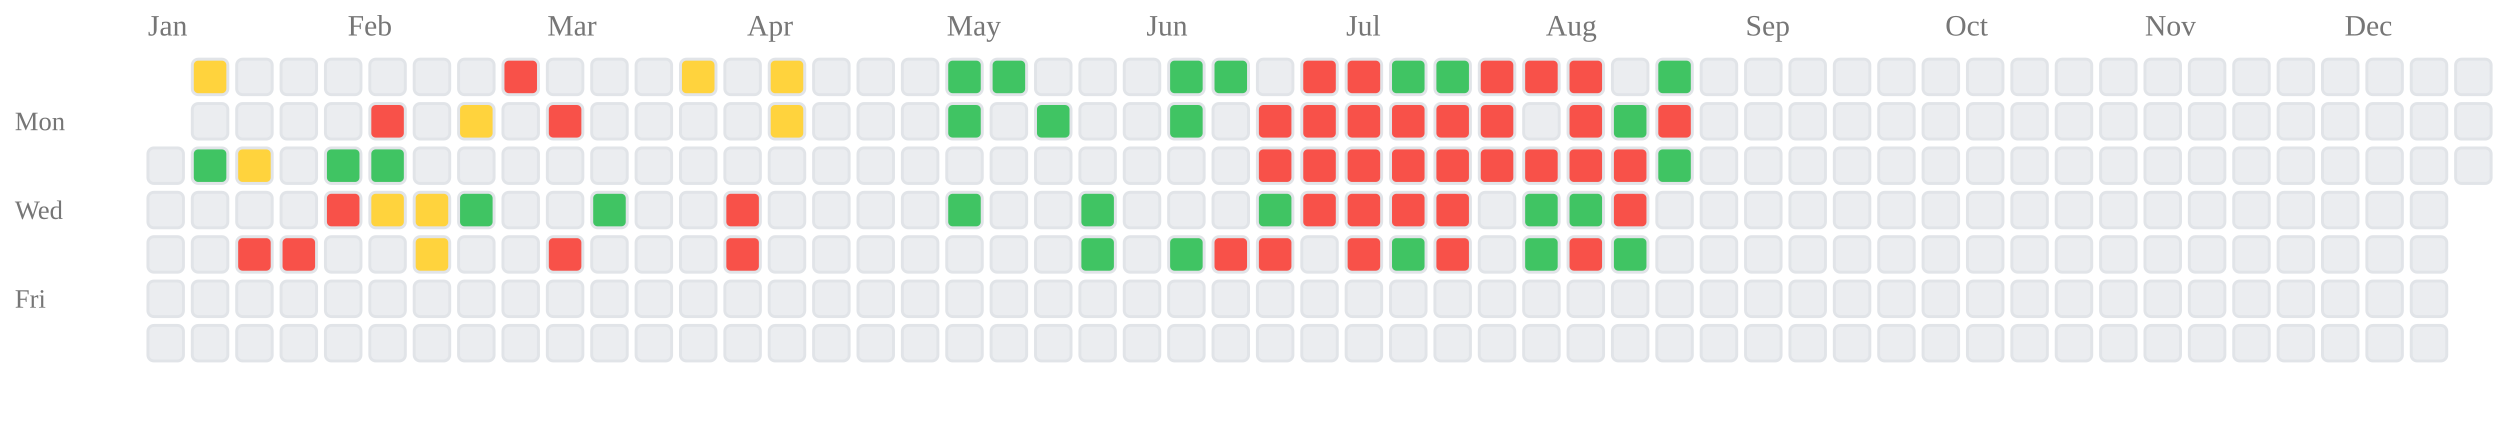
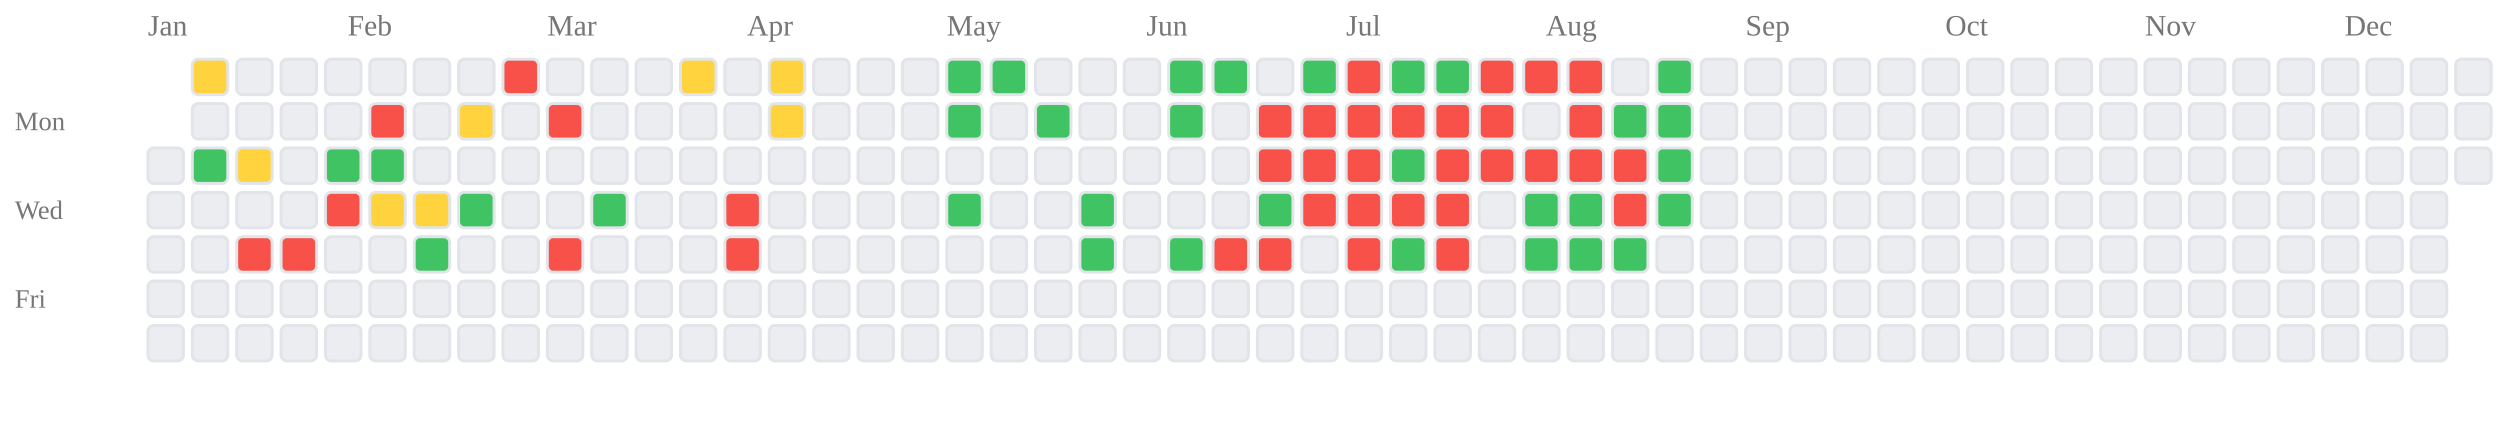
<svg xmlns="http://www.w3.org/2000/svg" width="845" height="145">
  <style>
        .month { font-size: 10px; fill: #767676; }
        .day { font-size: 9px; fill: #767676; }
        .cell { stroke: #e1e4e8; stroke-width: 1; }
        .cell-profit { fill: #40c463; }
        .cell-loss { fill: #f85149; }
        .cell-breakeven { fill: #ffd33d; }
        .cell-empty { fill: #ebedf0; }
    </style>
  <text x="50.0" y="12" class="month">Jan</text>
  <text x="117.5" y="12" class="month">Feb</text>
  <text x="185.0" y="12" class="month">Mar</text>
  <text x="252.5" y="12" class="month">Apr</text>
  <text x="320.0" y="12" class="month">May</text>
  <text x="387.5" y="12" class="month">Jun</text>
  <text x="455.0" y="12" class="month">Jul</text>
  <text x="522.5" y="12" class="month">Aug</text>
  <text x="590.0" y="12" class="month">Sep</text>
  <text x="657.5" y="12" class="month">Oct</text>
  <text x="725.0" y="12" class="month">Nov</text>
  <text x="792.5" y="12" class="month">Dec</text>
  <text x="5" y="44" class="day">Mon</text>
  <text x="5" y="74" class="day">Wed</text>
  <text x="5" y="104" class="day">Fri</text>
  <rect x="50" y="50" width="12" height="12" class="cell cell-empty" rx="2" ry="2" />
  <rect x="50" y="65" width="12" height="12" class="cell cell-empty" rx="2" ry="2" />
  <rect x="50" y="80" width="12" height="12" class="cell cell-empty" rx="2" ry="2" />
  <rect x="50" y="95" width="12" height="12" class="cell cell-empty" rx="2" ry="2" />
  <rect x="50" y="110" width="12" height="12" class="cell cell-empty" rx="2" ry="2" />
  <rect x="65" y="20" width="12" height="12" class="cell cell-breakeven" rx="2" ry="2" />
  <rect x="65" y="35" width="12" height="12" class="cell cell-empty" rx="2" ry="2" />
  <rect x="65" y="50" width="12" height="12" class="cell cell-profit" rx="2" ry="2" />
  <rect x="65" y="65" width="12" height="12" class="cell cell-empty" rx="2" ry="2" />
  <rect x="65" y="80" width="12" height="12" class="cell cell-empty" rx="2" ry="2" />
  <rect x="65" y="95" width="12" height="12" class="cell cell-empty" rx="2" ry="2" />
  <rect x="65" y="110" width="12" height="12" class="cell cell-empty" rx="2" ry="2" />
  <rect x="80" y="20" width="12" height="12" class="cell cell-empty" rx="2" ry="2" />
  <rect x="80" y="35" width="12" height="12" class="cell cell-empty" rx="2" ry="2" />
  <rect x="80" y="50" width="12" height="12" class="cell cell-breakeven" rx="2" ry="2" />
  <rect x="80" y="65" width="12" height="12" class="cell cell-empty" rx="2" ry="2" />
  <rect x="80" y="80" width="12" height="12" class="cell cell-loss" rx="2" ry="2" />
  <rect x="80" y="95" width="12" height="12" class="cell cell-empty" rx="2" ry="2" />
  <rect x="80" y="110" width="12" height="12" class="cell cell-empty" rx="2" ry="2" />
  <rect x="95" y="20" width="12" height="12" class="cell cell-empty" rx="2" ry="2" />
  <rect x="95" y="35" width="12" height="12" class="cell cell-empty" rx="2" ry="2" />
  <rect x="95" y="50" width="12" height="12" class="cell cell-empty" rx="2" ry="2" />
  <rect x="95" y="65" width="12" height="12" class="cell cell-empty" rx="2" ry="2" />
  <rect x="95" y="80" width="12" height="12" class="cell cell-loss" rx="2" ry="2" />
  <rect x="95" y="95" width="12" height="12" class="cell cell-empty" rx="2" ry="2" />
  <rect x="95" y="110" width="12" height="12" class="cell cell-empty" rx="2" ry="2" />
  <rect x="110" y="20" width="12" height="12" class="cell cell-empty" rx="2" ry="2" />
  <rect x="110" y="35" width="12" height="12" class="cell cell-empty" rx="2" ry="2" />
  <rect x="110" y="50" width="12" height="12" class="cell cell-profit" rx="2" ry="2" />
  <rect x="110" y="65" width="12" height="12" class="cell cell-loss" rx="2" ry="2" />
  <rect x="110" y="80" width="12" height="12" class="cell cell-empty" rx="2" ry="2" />
  <rect x="110" y="95" width="12" height="12" class="cell cell-empty" rx="2" ry="2" />
  <rect x="110" y="110" width="12" height="12" class="cell cell-empty" rx="2" ry="2" />
  <rect x="125" y="20" width="12" height="12" class="cell cell-empty" rx="2" ry="2" />
  <rect x="125" y="35" width="12" height="12" class="cell cell-loss" rx="2" ry="2" />
  <rect x="125" y="50" width="12" height="12" class="cell cell-profit" rx="2" ry="2" />
  <rect x="125" y="65" width="12" height="12" class="cell cell-breakeven" rx="2" ry="2" />
  <rect x="125" y="80" width="12" height="12" class="cell cell-empty" rx="2" ry="2" />
  <rect x="125" y="95" width="12" height="12" class="cell cell-empty" rx="2" ry="2" />
  <rect x="125" y="110" width="12" height="12" class="cell cell-empty" rx="2" ry="2" />
  <rect x="140" y="20" width="12" height="12" class="cell cell-empty" rx="2" ry="2" />
  <rect x="140" y="35" width="12" height="12" class="cell cell-empty" rx="2" ry="2" />
  <rect x="140" y="50" width="12" height="12" class="cell cell-empty" rx="2" ry="2" />
  <rect x="140" y="65" width="12" height="12" class="cell cell-breakeven" rx="2" ry="2" />
-   <rect x="140" y="80" width="12" height="12" class="cell cell-breakeven" rx="2" ry="2" />
+   <rect x="140" y="80" width="12" height="12" class="cell cell-profit" rx="2" ry="2" />
  <rect x="140" y="95" width="12" height="12" class="cell cell-empty" rx="2" ry="2" />
  <rect x="140" y="110" width="12" height="12" class="cell cell-empty" rx="2" ry="2" />
  <rect x="155" y="20" width="12" height="12" class="cell cell-empty" rx="2" ry="2" />
  <rect x="155" y="35" width="12" height="12" class="cell cell-breakeven" rx="2" ry="2" />
  <rect x="155" y="50" width="12" height="12" class="cell cell-empty" rx="2" ry="2" />
  <rect x="155" y="65" width="12" height="12" class="cell cell-profit" rx="2" ry="2" />
  <rect x="155" y="80" width="12" height="12" class="cell cell-empty" rx="2" ry="2" />
  <rect x="155" y="95" width="12" height="12" class="cell cell-empty" rx="2" ry="2" />
  <rect x="155" y="110" width="12" height="12" class="cell cell-empty" rx="2" ry="2" />
  <rect x="170" y="20" width="12" height="12" class="cell cell-loss" rx="2" ry="2" />
  <rect x="170" y="35" width="12" height="12" class="cell cell-empty" rx="2" ry="2" />
  <rect x="170" y="50" width="12" height="12" class="cell cell-empty" rx="2" ry="2" />
  <rect x="170" y="65" width="12" height="12" class="cell cell-empty" rx="2" ry="2" />
  <rect x="170" y="80" width="12" height="12" class="cell cell-empty" rx="2" ry="2" />
  <rect x="170" y="95" width="12" height="12" class="cell cell-empty" rx="2" ry="2" />
  <rect x="170" y="110" width="12" height="12" class="cell cell-empty" rx="2" ry="2" />
  <rect x="185" y="20" width="12" height="12" class="cell cell-empty" rx="2" ry="2" />
  <rect x="185" y="35" width="12" height="12" class="cell cell-loss" rx="2" ry="2" />
  <rect x="185" y="50" width="12" height="12" class="cell cell-empty" rx="2" ry="2" />
  <rect x="185" y="65" width="12" height="12" class="cell cell-empty" rx="2" ry="2" />
  <rect x="185" y="80" width="12" height="12" class="cell cell-loss" rx="2" ry="2" />
  <rect x="185" y="95" width="12" height="12" class="cell cell-empty" rx="2" ry="2" />
  <rect x="185" y="110" width="12" height="12" class="cell cell-empty" rx="2" ry="2" />
  <rect x="200" y="20" width="12" height="12" class="cell cell-empty" rx="2" ry="2" />
  <rect x="200" y="35" width="12" height="12" class="cell cell-empty" rx="2" ry="2" />
  <rect x="200" y="50" width="12" height="12" class="cell cell-empty" rx="2" ry="2" />
  <rect x="200" y="65" width="12" height="12" class="cell cell-profit" rx="2" ry="2" />
  <rect x="200" y="80" width="12" height="12" class="cell cell-empty" rx="2" ry="2" />
  <rect x="200" y="95" width="12" height="12" class="cell cell-empty" rx="2" ry="2" />
  <rect x="200" y="110" width="12" height="12" class="cell cell-empty" rx="2" ry="2" />
  <rect x="215" y="20" width="12" height="12" class="cell cell-empty" rx="2" ry="2" />
  <rect x="215" y="35" width="12" height="12" class="cell cell-empty" rx="2" ry="2" />
  <rect x="215" y="50" width="12" height="12" class="cell cell-empty" rx="2" ry="2" />
  <rect x="215" y="65" width="12" height="12" class="cell cell-empty" rx="2" ry="2" />
  <rect x="215" y="80" width="12" height="12" class="cell cell-empty" rx="2" ry="2" />
  <rect x="215" y="95" width="12" height="12" class="cell cell-empty" rx="2" ry="2" />
  <rect x="215" y="110" width="12" height="12" class="cell cell-empty" rx="2" ry="2" />
  <rect x="230" y="20" width="12" height="12" class="cell cell-breakeven" rx="2" ry="2" />
  <rect x="230" y="35" width="12" height="12" class="cell cell-empty" rx="2" ry="2" />
  <rect x="230" y="50" width="12" height="12" class="cell cell-empty" rx="2" ry="2" />
  <rect x="230" y="65" width="12" height="12" class="cell cell-empty" rx="2" ry="2" />
  <rect x="230" y="80" width="12" height="12" class="cell cell-empty" rx="2" ry="2" />
  <rect x="230" y="95" width="12" height="12" class="cell cell-empty" rx="2" ry="2" />
  <rect x="230" y="110" width="12" height="12" class="cell cell-empty" rx="2" ry="2" />
  <rect x="245" y="20" width="12" height="12" class="cell cell-empty" rx="2" ry="2" />
  <rect x="245" y="35" width="12" height="12" class="cell cell-empty" rx="2" ry="2" />
  <rect x="245" y="50" width="12" height="12" class="cell cell-empty" rx="2" ry="2" />
  <rect x="245" y="65" width="12" height="12" class="cell cell-loss" rx="2" ry="2" />
  <rect x="245" y="80" width="12" height="12" class="cell cell-loss" rx="2" ry="2" />
  <rect x="245" y="95" width="12" height="12" class="cell cell-empty" rx="2" ry="2" />
  <rect x="245" y="110" width="12" height="12" class="cell cell-empty" rx="2" ry="2" />
  <rect x="260" y="20" width="12" height="12" class="cell cell-breakeven" rx="2" ry="2" />
  <rect x="260" y="35" width="12" height="12" class="cell cell-breakeven" rx="2" ry="2" />
  <rect x="260" y="50" width="12" height="12" class="cell cell-empty" rx="2" ry="2" />
  <rect x="260" y="65" width="12" height="12" class="cell cell-empty" rx="2" ry="2" />
  <rect x="260" y="80" width="12" height="12" class="cell cell-empty" rx="2" ry="2" />
  <rect x="260" y="95" width="12" height="12" class="cell cell-empty" rx="2" ry="2" />
  <rect x="260" y="110" width="12" height="12" class="cell cell-empty" rx="2" ry="2" />
  <rect x="275" y="20" width="12" height="12" class="cell cell-empty" rx="2" ry="2" />
  <rect x="275" y="35" width="12" height="12" class="cell cell-empty" rx="2" ry="2" />
  <rect x="275" y="50" width="12" height="12" class="cell cell-empty" rx="2" ry="2" />
  <rect x="275" y="65" width="12" height="12" class="cell cell-empty" rx="2" ry="2" />
  <rect x="275" y="80" width="12" height="12" class="cell cell-empty" rx="2" ry="2" />
  <rect x="275" y="95" width="12" height="12" class="cell cell-empty" rx="2" ry="2" />
  <rect x="275" y="110" width="12" height="12" class="cell cell-empty" rx="2" ry="2" />
  <rect x="290" y="20" width="12" height="12" class="cell cell-empty" rx="2" ry="2" />
  <rect x="290" y="35" width="12" height="12" class="cell cell-empty" rx="2" ry="2" />
  <rect x="290" y="50" width="12" height="12" class="cell cell-empty" rx="2" ry="2" />
  <rect x="290" y="65" width="12" height="12" class="cell cell-empty" rx="2" ry="2" />
  <rect x="290" y="80" width="12" height="12" class="cell cell-empty" rx="2" ry="2" />
  <rect x="290" y="95" width="12" height="12" class="cell cell-empty" rx="2" ry="2" />
  <rect x="290" y="110" width="12" height="12" class="cell cell-empty" rx="2" ry="2" />
  <rect x="305" y="20" width="12" height="12" class="cell cell-empty" rx="2" ry="2" />
  <rect x="305" y="35" width="12" height="12" class="cell cell-empty" rx="2" ry="2" />
  <rect x="305" y="50" width="12" height="12" class="cell cell-empty" rx="2" ry="2" />
  <rect x="305" y="65" width="12" height="12" class="cell cell-empty" rx="2" ry="2" />
  <rect x="305" y="80" width="12" height="12" class="cell cell-empty" rx="2" ry="2" />
  <rect x="305" y="95" width="12" height="12" class="cell cell-empty" rx="2" ry="2" />
  <rect x="305" y="110" width="12" height="12" class="cell cell-empty" rx="2" ry="2" />
  <rect x="320" y="20" width="12" height="12" class="cell cell-profit" rx="2" ry="2" />
  <rect x="320" y="35" width="12" height="12" class="cell cell-profit" rx="2" ry="2" />
  <rect x="320" y="50" width="12" height="12" class="cell cell-empty" rx="2" ry="2" />
  <rect x="320" y="65" width="12" height="12" class="cell cell-profit" rx="2" ry="2" />
  <rect x="320" y="80" width="12" height="12" class="cell cell-empty" rx="2" ry="2" />
  <rect x="320" y="95" width="12" height="12" class="cell cell-empty" rx="2" ry="2" />
  <rect x="320" y="110" width="12" height="12" class="cell cell-empty" rx="2" ry="2" />
  <rect x="335" y="20" width="12" height="12" class="cell cell-profit" rx="2" ry="2" />
  <rect x="335" y="35" width="12" height="12" class="cell cell-empty" rx="2" ry="2" />
  <rect x="335" y="50" width="12" height="12" class="cell cell-empty" rx="2" ry="2" />
  <rect x="335" y="65" width="12" height="12" class="cell cell-empty" rx="2" ry="2" />
  <rect x="335" y="80" width="12" height="12" class="cell cell-empty" rx="2" ry="2" />
  <rect x="335" y="95" width="12" height="12" class="cell cell-empty" rx="2" ry="2" />
  <rect x="335" y="110" width="12" height="12" class="cell cell-empty" rx="2" ry="2" />
  <rect x="350" y="20" width="12" height="12" class="cell cell-empty" rx="2" ry="2" />
  <rect x="350" y="35" width="12" height="12" class="cell cell-profit" rx="2" ry="2" />
  <rect x="350" y="50" width="12" height="12" class="cell cell-empty" rx="2" ry="2" />
  <rect x="350" y="65" width="12" height="12" class="cell cell-empty" rx="2" ry="2" />
  <rect x="350" y="80" width="12" height="12" class="cell cell-empty" rx="2" ry="2" />
  <rect x="350" y="95" width="12" height="12" class="cell cell-empty" rx="2" ry="2" />
  <rect x="350" y="110" width="12" height="12" class="cell cell-empty" rx="2" ry="2" />
  <rect x="365" y="20" width="12" height="12" class="cell cell-empty" rx="2" ry="2" />
  <rect x="365" y="35" width="12" height="12" class="cell cell-empty" rx="2" ry="2" />
  <rect x="365" y="50" width="12" height="12" class="cell cell-empty" rx="2" ry="2" />
  <rect x="365" y="65" width="12" height="12" class="cell cell-profit" rx="2" ry="2" />
  <rect x="365" y="80" width="12" height="12" class="cell cell-profit" rx="2" ry="2" />
  <rect x="365" y="95" width="12" height="12" class="cell cell-empty" rx="2" ry="2" />
  <rect x="365" y="110" width="12" height="12" class="cell cell-empty" rx="2" ry="2" />
  <rect x="380" y="20" width="12" height="12" class="cell cell-empty" rx="2" ry="2" />
  <rect x="380" y="35" width="12" height="12" class="cell cell-empty" rx="2" ry="2" />
  <rect x="380" y="50" width="12" height="12" class="cell cell-empty" rx="2" ry="2" />
  <rect x="380" y="65" width="12" height="12" class="cell cell-empty" rx="2" ry="2" />
  <rect x="380" y="80" width="12" height="12" class="cell cell-empty" rx="2" ry="2" />
  <rect x="380" y="95" width="12" height="12" class="cell cell-empty" rx="2" ry="2" />
  <rect x="380" y="110" width="12" height="12" class="cell cell-empty" rx="2" ry="2" />
  <rect x="395" y="20" width="12" height="12" class="cell cell-profit" rx="2" ry="2" />
  <rect x="395" y="35" width="12" height="12" class="cell cell-profit" rx="2" ry="2" />
  <rect x="395" y="50" width="12" height="12" class="cell cell-empty" rx="2" ry="2" />
  <rect x="395" y="65" width="12" height="12" class="cell cell-empty" rx="2" ry="2" />
  <rect x="395" y="80" width="12" height="12" class="cell cell-profit" rx="2" ry="2" />
  <rect x="395" y="95" width="12" height="12" class="cell cell-empty" rx="2" ry="2" />
  <rect x="395" y="110" width="12" height="12" class="cell cell-empty" rx="2" ry="2" />
  <rect x="410" y="20" width="12" height="12" class="cell cell-profit" rx="2" ry="2" />
  <rect x="410" y="35" width="12" height="12" class="cell cell-empty" rx="2" ry="2" />
  <rect x="410" y="50" width="12" height="12" class="cell cell-empty" rx="2" ry="2" />
  <rect x="410" y="65" width="12" height="12" class="cell cell-empty" rx="2" ry="2" />
  <rect x="410" y="80" width="12" height="12" class="cell cell-loss" rx="2" ry="2" />
  <rect x="410" y="95" width="12" height="12" class="cell cell-empty" rx="2" ry="2" />
  <rect x="410" y="110" width="12" height="12" class="cell cell-empty" rx="2" ry="2" />
  <rect x="425" y="20" width="12" height="12" class="cell cell-empty" rx="2" ry="2" />
  <rect x="425" y="35" width="12" height="12" class="cell cell-loss" rx="2" ry="2" />
  <rect x="425" y="50" width="12" height="12" class="cell cell-loss" rx="2" ry="2" />
  <rect x="425" y="65" width="12" height="12" class="cell cell-profit" rx="2" ry="2" />
  <rect x="425" y="80" width="12" height="12" class="cell cell-loss" rx="2" ry="2" />
  <rect x="425" y="95" width="12" height="12" class="cell cell-empty" rx="2" ry="2" />
  <rect x="425" y="110" width="12" height="12" class="cell cell-empty" rx="2" ry="2" />
-   <rect x="440" y="20" width="12" height="12" class="cell cell-loss" rx="2" ry="2" />
+   <rect x="440" y="20" width="12" height="12" class="cell cell-profit" rx="2" ry="2" />
  <rect x="440" y="35" width="12" height="12" class="cell cell-loss" rx="2" ry="2" />
  <rect x="440" y="50" width="12" height="12" class="cell cell-loss" rx="2" ry="2" />
  <rect x="440" y="65" width="12" height="12" class="cell cell-loss" rx="2" ry="2" />
  <rect x="440" y="80" width="12" height="12" class="cell cell-empty" rx="2" ry="2" />
  <rect x="440" y="95" width="12" height="12" class="cell cell-empty" rx="2" ry="2" />
  <rect x="440" y="110" width="12" height="12" class="cell cell-empty" rx="2" ry="2" />
  <rect x="455" y="20" width="12" height="12" class="cell cell-loss" rx="2" ry="2" />
  <rect x="455" y="35" width="12" height="12" class="cell cell-loss" rx="2" ry="2" />
  <rect x="455" y="50" width="12" height="12" class="cell cell-loss" rx="2" ry="2" />
  <rect x="455" y="65" width="12" height="12" class="cell cell-loss" rx="2" ry="2" />
  <rect x="455" y="80" width="12" height="12" class="cell cell-loss" rx="2" ry="2" />
  <rect x="455" y="95" width="12" height="12" class="cell cell-empty" rx="2" ry="2" />
  <rect x="455" y="110" width="12" height="12" class="cell cell-empty" rx="2" ry="2" />
  <rect x="470" y="20" width="12" height="12" class="cell cell-profit" rx="2" ry="2" />
  <rect x="470" y="35" width="12" height="12" class="cell cell-loss" rx="2" ry="2" />
-   <rect x="470" y="50" width="12" height="12" class="cell cell-loss" rx="2" ry="2" />
+   <rect x="470" y="50" width="12" height="12" class="cell cell-profit" rx="2" ry="2" />
  <rect x="470" y="65" width="12" height="12" class="cell cell-loss" rx="2" ry="2" />
  <rect x="470" y="80" width="12" height="12" class="cell cell-profit" rx="2" ry="2" />
  <rect x="470" y="95" width="12" height="12" class="cell cell-empty" rx="2" ry="2" />
  <rect x="470" y="110" width="12" height="12" class="cell cell-empty" rx="2" ry="2" />
  <rect x="485" y="20" width="12" height="12" class="cell cell-profit" rx="2" ry="2" />
  <rect x="485" y="35" width="12" height="12" class="cell cell-loss" rx="2" ry="2" />
  <rect x="485" y="50" width="12" height="12" class="cell cell-loss" rx="2" ry="2" />
  <rect x="485" y="65" width="12" height="12" class="cell cell-loss" rx="2" ry="2" />
  <rect x="485" y="80" width="12" height="12" class="cell cell-loss" rx="2" ry="2" />
  <rect x="485" y="95" width="12" height="12" class="cell cell-empty" rx="2" ry="2" />
  <rect x="485" y="110" width="12" height="12" class="cell cell-empty" rx="2" ry="2" />
  <rect x="500" y="20" width="12" height="12" class="cell cell-loss" rx="2" ry="2" />
  <rect x="500" y="35" width="12" height="12" class="cell cell-loss" rx="2" ry="2" />
  <rect x="500" y="50" width="12" height="12" class="cell cell-loss" rx="2" ry="2" />
  <rect x="500" y="65" width="12" height="12" class="cell cell-empty" rx="2" ry="2" />
  <rect x="500" y="80" width="12" height="12" class="cell cell-empty" rx="2" ry="2" />
  <rect x="500" y="95" width="12" height="12" class="cell cell-empty" rx="2" ry="2" />
  <rect x="500" y="110" width="12" height="12" class="cell cell-empty" rx="2" ry="2" />
  <rect x="515" y="20" width="12" height="12" class="cell cell-loss" rx="2" ry="2" />
  <rect x="515" y="35" width="12" height="12" class="cell cell-empty" rx="2" ry="2" />
  <rect x="515" y="50" width="12" height="12" class="cell cell-loss" rx="2" ry="2" />
  <rect x="515" y="65" width="12" height="12" class="cell cell-profit" rx="2" ry="2" />
  <rect x="515" y="80" width="12" height="12" class="cell cell-profit" rx="2" ry="2" />
  <rect x="515" y="95" width="12" height="12" class="cell cell-empty" rx="2" ry="2" />
  <rect x="515" y="110" width="12" height="12" class="cell cell-empty" rx="2" ry="2" />
  <rect x="530" y="20" width="12" height="12" class="cell cell-loss" rx="2" ry="2" />
  <rect x="530" y="35" width="12" height="12" class="cell cell-loss" rx="2" ry="2" />
  <rect x="530" y="50" width="12" height="12" class="cell cell-loss" rx="2" ry="2" />
  <rect x="530" y="65" width="12" height="12" class="cell cell-profit" rx="2" ry="2" />
-   <rect x="530" y="80" width="12" height="12" class="cell cell-loss" rx="2" ry="2" />
+   <rect x="530" y="80" width="12" height="12" class="cell cell-profit" rx="2" ry="2" />
  <rect x="530" y="95" width="12" height="12" class="cell cell-empty" rx="2" ry="2" />
  <rect x="530" y="110" width="12" height="12" class="cell cell-empty" rx="2" ry="2" />
  <rect x="545" y="20" width="12" height="12" class="cell cell-empty" rx="2" ry="2" />
  <rect x="545" y="35" width="12" height="12" class="cell cell-profit" rx="2" ry="2" />
  <rect x="545" y="50" width="12" height="12" class="cell cell-loss" rx="2" ry="2" />
  <rect x="545" y="65" width="12" height="12" class="cell cell-loss" rx="2" ry="2" />
  <rect x="545" y="80" width="12" height="12" class="cell cell-profit" rx="2" ry="2" />
  <rect x="545" y="95" width="12" height="12" class="cell cell-empty" rx="2" ry="2" />
  <rect x="545" y="110" width="12" height="12" class="cell cell-empty" rx="2" ry="2" />
  <rect x="560" y="20" width="12" height="12" class="cell cell-profit" rx="2" ry="2" />
-   <rect x="560" y="35" width="12" height="12" class="cell cell-loss" rx="2" ry="2" />
+   <rect x="560" y="35" width="12" height="12" class="cell cell-profit" rx="2" ry="2" />
  <rect x="560" y="50" width="12" height="12" class="cell cell-profit" rx="2" ry="2" />
-   <rect x="560" y="65" width="12" height="12" class="cell cell-empty" rx="2" ry="2" />
+   <rect x="560" y="65" width="12" height="12" class="cell cell-profit" rx="2" ry="2" />
  <rect x="560" y="80" width="12" height="12" class="cell cell-empty" rx="2" ry="2" />
  <rect x="560" y="95" width="12" height="12" class="cell cell-empty" rx="2" ry="2" />
  <rect x="560" y="110" width="12" height="12" class="cell cell-empty" rx="2" ry="2" />
  <rect x="575" y="20" width="12" height="12" class="cell cell-empty" rx="2" ry="2" />
  <rect x="575" y="35" width="12" height="12" class="cell cell-empty" rx="2" ry="2" />
  <rect x="575" y="50" width="12" height="12" class="cell cell-empty" rx="2" ry="2" />
  <rect x="575" y="65" width="12" height="12" class="cell cell-empty" rx="2" ry="2" />
  <rect x="575" y="80" width="12" height="12" class="cell cell-empty" rx="2" ry="2" />
  <rect x="575" y="95" width="12" height="12" class="cell cell-empty" rx="2" ry="2" />
  <rect x="575" y="110" width="12" height="12" class="cell cell-empty" rx="2" ry="2" />
  <rect x="590" y="20" width="12" height="12" class="cell cell-empty" rx="2" ry="2" />
  <rect x="590" y="35" width="12" height="12" class="cell cell-empty" rx="2" ry="2" />
  <rect x="590" y="50" width="12" height="12" class="cell cell-empty" rx="2" ry="2" />
  <rect x="590" y="65" width="12" height="12" class="cell cell-empty" rx="2" ry="2" />
  <rect x="590" y="80" width="12" height="12" class="cell cell-empty" rx="2" ry="2" />
  <rect x="590" y="95" width="12" height="12" class="cell cell-empty" rx="2" ry="2" />
  <rect x="590" y="110" width="12" height="12" class="cell cell-empty" rx="2" ry="2" />
  <rect x="605" y="20" width="12" height="12" class="cell cell-empty" rx="2" ry="2" />
  <rect x="605" y="35" width="12" height="12" class="cell cell-empty" rx="2" ry="2" />
  <rect x="605" y="50" width="12" height="12" class="cell cell-empty" rx="2" ry="2" />
  <rect x="605" y="65" width="12" height="12" class="cell cell-empty" rx="2" ry="2" />
  <rect x="605" y="80" width="12" height="12" class="cell cell-empty" rx="2" ry="2" />
  <rect x="605" y="95" width="12" height="12" class="cell cell-empty" rx="2" ry="2" />
  <rect x="605" y="110" width="12" height="12" class="cell cell-empty" rx="2" ry="2" />
  <rect x="620" y="20" width="12" height="12" class="cell cell-empty" rx="2" ry="2" />
  <rect x="620" y="35" width="12" height="12" class="cell cell-empty" rx="2" ry="2" />
  <rect x="620" y="50" width="12" height="12" class="cell cell-empty" rx="2" ry="2" />
  <rect x="620" y="65" width="12" height="12" class="cell cell-empty" rx="2" ry="2" />
  <rect x="620" y="80" width="12" height="12" class="cell cell-empty" rx="2" ry="2" />
  <rect x="620" y="95" width="12" height="12" class="cell cell-empty" rx="2" ry="2" />
  <rect x="620" y="110" width="12" height="12" class="cell cell-empty" rx="2" ry="2" />
  <rect x="635" y="20" width="12" height="12" class="cell cell-empty" rx="2" ry="2" />
  <rect x="635" y="35" width="12" height="12" class="cell cell-empty" rx="2" ry="2" />
  <rect x="635" y="50" width="12" height="12" class="cell cell-empty" rx="2" ry="2" />
  <rect x="635" y="65" width="12" height="12" class="cell cell-empty" rx="2" ry="2" />
  <rect x="635" y="80" width="12" height="12" class="cell cell-empty" rx="2" ry="2" />
  <rect x="635" y="95" width="12" height="12" class="cell cell-empty" rx="2" ry="2" />
  <rect x="635" y="110" width="12" height="12" class="cell cell-empty" rx="2" ry="2" />
  <rect x="650" y="20" width="12" height="12" class="cell cell-empty" rx="2" ry="2" />
  <rect x="650" y="35" width="12" height="12" class="cell cell-empty" rx="2" ry="2" />
  <rect x="650" y="50" width="12" height="12" class="cell cell-empty" rx="2" ry="2" />
  <rect x="650" y="65" width="12" height="12" class="cell cell-empty" rx="2" ry="2" />
  <rect x="650" y="80" width="12" height="12" class="cell cell-empty" rx="2" ry="2" />
  <rect x="650" y="95" width="12" height="12" class="cell cell-empty" rx="2" ry="2" />
  <rect x="650" y="110" width="12" height="12" class="cell cell-empty" rx="2" ry="2" />
  <rect x="665" y="20" width="12" height="12" class="cell cell-empty" rx="2" ry="2" />
  <rect x="665" y="35" width="12" height="12" class="cell cell-empty" rx="2" ry="2" />
  <rect x="665" y="50" width="12" height="12" class="cell cell-empty" rx="2" ry="2" />
  <rect x="665" y="65" width="12" height="12" class="cell cell-empty" rx="2" ry="2" />
  <rect x="665" y="80" width="12" height="12" class="cell cell-empty" rx="2" ry="2" />
  <rect x="665" y="95" width="12" height="12" class="cell cell-empty" rx="2" ry="2" />
  <rect x="665" y="110" width="12" height="12" class="cell cell-empty" rx="2" ry="2" />
  <rect x="680" y="20" width="12" height="12" class="cell cell-empty" rx="2" ry="2" />
  <rect x="680" y="35" width="12" height="12" class="cell cell-empty" rx="2" ry="2" />
  <rect x="680" y="50" width="12" height="12" class="cell cell-empty" rx="2" ry="2" />
  <rect x="680" y="65" width="12" height="12" class="cell cell-empty" rx="2" ry="2" />
  <rect x="680" y="80" width="12" height="12" class="cell cell-empty" rx="2" ry="2" />
  <rect x="680" y="95" width="12" height="12" class="cell cell-empty" rx="2" ry="2" />
  <rect x="680" y="110" width="12" height="12" class="cell cell-empty" rx="2" ry="2" />
  <rect x="695" y="20" width="12" height="12" class="cell cell-empty" rx="2" ry="2" />
  <rect x="695" y="35" width="12" height="12" class="cell cell-empty" rx="2" ry="2" />
  <rect x="695" y="50" width="12" height="12" class="cell cell-empty" rx="2" ry="2" />
  <rect x="695" y="65" width="12" height="12" class="cell cell-empty" rx="2" ry="2" />
  <rect x="695" y="80" width="12" height="12" class="cell cell-empty" rx="2" ry="2" />
  <rect x="695" y="95" width="12" height="12" class="cell cell-empty" rx="2" ry="2" />
  <rect x="695" y="110" width="12" height="12" class="cell cell-empty" rx="2" ry="2" />
  <rect x="710" y="20" width="12" height="12" class="cell cell-empty" rx="2" ry="2" />
  <rect x="710" y="35" width="12" height="12" class="cell cell-empty" rx="2" ry="2" />
  <rect x="710" y="50" width="12" height="12" class="cell cell-empty" rx="2" ry="2" />
  <rect x="710" y="65" width="12" height="12" class="cell cell-empty" rx="2" ry="2" />
  <rect x="710" y="80" width="12" height="12" class="cell cell-empty" rx="2" ry="2" />
  <rect x="710" y="95" width="12" height="12" class="cell cell-empty" rx="2" ry="2" />
  <rect x="710" y="110" width="12" height="12" class="cell cell-empty" rx="2" ry="2" />
  <rect x="725" y="20" width="12" height="12" class="cell cell-empty" rx="2" ry="2" />
  <rect x="725" y="35" width="12" height="12" class="cell cell-empty" rx="2" ry="2" />
  <rect x="725" y="50" width="12" height="12" class="cell cell-empty" rx="2" ry="2" />
  <rect x="725" y="65" width="12" height="12" class="cell cell-empty" rx="2" ry="2" />
  <rect x="725" y="80" width="12" height="12" class="cell cell-empty" rx="2" ry="2" />
  <rect x="725" y="95" width="12" height="12" class="cell cell-empty" rx="2" ry="2" />
  <rect x="725" y="110" width="12" height="12" class="cell cell-empty" rx="2" ry="2" />
  <rect x="740" y="20" width="12" height="12" class="cell cell-empty" rx="2" ry="2" />
  <rect x="740" y="35" width="12" height="12" class="cell cell-empty" rx="2" ry="2" />
  <rect x="740" y="50" width="12" height="12" class="cell cell-empty" rx="2" ry="2" />
  <rect x="740" y="65" width="12" height="12" class="cell cell-empty" rx="2" ry="2" />
  <rect x="740" y="80" width="12" height="12" class="cell cell-empty" rx="2" ry="2" />
  <rect x="740" y="95" width="12" height="12" class="cell cell-empty" rx="2" ry="2" />
  <rect x="740" y="110" width="12" height="12" class="cell cell-empty" rx="2" ry="2" />
  <rect x="755" y="20" width="12" height="12" class="cell cell-empty" rx="2" ry="2" />
  <rect x="755" y="35" width="12" height="12" class="cell cell-empty" rx="2" ry="2" />
  <rect x="755" y="50" width="12" height="12" class="cell cell-empty" rx="2" ry="2" />
  <rect x="755" y="65" width="12" height="12" class="cell cell-empty" rx="2" ry="2" />
  <rect x="755" y="80" width="12" height="12" class="cell cell-empty" rx="2" ry="2" />
  <rect x="755" y="95" width="12" height="12" class="cell cell-empty" rx="2" ry="2" />
  <rect x="755" y="110" width="12" height="12" class="cell cell-empty" rx="2" ry="2" />
  <rect x="770" y="20" width="12" height="12" class="cell cell-empty" rx="2" ry="2" />
  <rect x="770" y="35" width="12" height="12" class="cell cell-empty" rx="2" ry="2" />
  <rect x="770" y="50" width="12" height="12" class="cell cell-empty" rx="2" ry="2" />
  <rect x="770" y="65" width="12" height="12" class="cell cell-empty" rx="2" ry="2" />
  <rect x="770" y="80" width="12" height="12" class="cell cell-empty" rx="2" ry="2" />
  <rect x="770" y="95" width="12" height="12" class="cell cell-empty" rx="2" ry="2" />
  <rect x="770" y="110" width="12" height="12" class="cell cell-empty" rx="2" ry="2" />
  <rect x="785" y="20" width="12" height="12" class="cell cell-empty" rx="2" ry="2" />
  <rect x="785" y="35" width="12" height="12" class="cell cell-empty" rx="2" ry="2" />
  <rect x="785" y="50" width="12" height="12" class="cell cell-empty" rx="2" ry="2" />
  <rect x="785" y="65" width="12" height="12" class="cell cell-empty" rx="2" ry="2" />
  <rect x="785" y="80" width="12" height="12" class="cell cell-empty" rx="2" ry="2" />
  <rect x="785" y="95" width="12" height="12" class="cell cell-empty" rx="2" ry="2" />
  <rect x="785" y="110" width="12" height="12" class="cell cell-empty" rx="2" ry="2" />
  <rect x="800" y="20" width="12" height="12" class="cell cell-empty" rx="2" ry="2" />
  <rect x="800" y="35" width="12" height="12" class="cell cell-empty" rx="2" ry="2" />
  <rect x="800" y="50" width="12" height="12" class="cell cell-empty" rx="2" ry="2" />
  <rect x="800" y="65" width="12" height="12" class="cell cell-empty" rx="2" ry="2" />
  <rect x="800" y="80" width="12" height="12" class="cell cell-empty" rx="2" ry="2" />
  <rect x="800" y="95" width="12" height="12" class="cell cell-empty" rx="2" ry="2" />
  <rect x="800" y="110" width="12" height="12" class="cell cell-empty" rx="2" ry="2" />
  <rect x="815" y="20" width="12" height="12" class="cell cell-empty" rx="2" ry="2" />
  <rect x="815" y="35" width="12" height="12" class="cell cell-empty" rx="2" ry="2" />
  <rect x="815" y="50" width="12" height="12" class="cell cell-empty" rx="2" ry="2" />
  <rect x="815" y="65" width="12" height="12" class="cell cell-empty" rx="2" ry="2" />
  <rect x="815" y="80" width="12" height="12" class="cell cell-empty" rx="2" ry="2" />
  <rect x="815" y="95" width="12" height="12" class="cell cell-empty" rx="2" ry="2" />
  <rect x="815" y="110" width="12" height="12" class="cell cell-empty" rx="2" ry="2" />
  <rect x="830" y="20" width="12" height="12" class="cell cell-empty" rx="2" ry="2" />
  <rect x="830" y="35" width="12" height="12" class="cell cell-empty" rx="2" ry="2" />
  <rect x="830" y="50" width="12" height="12" class="cell cell-empty" rx="2" ry="2" />
</svg>
